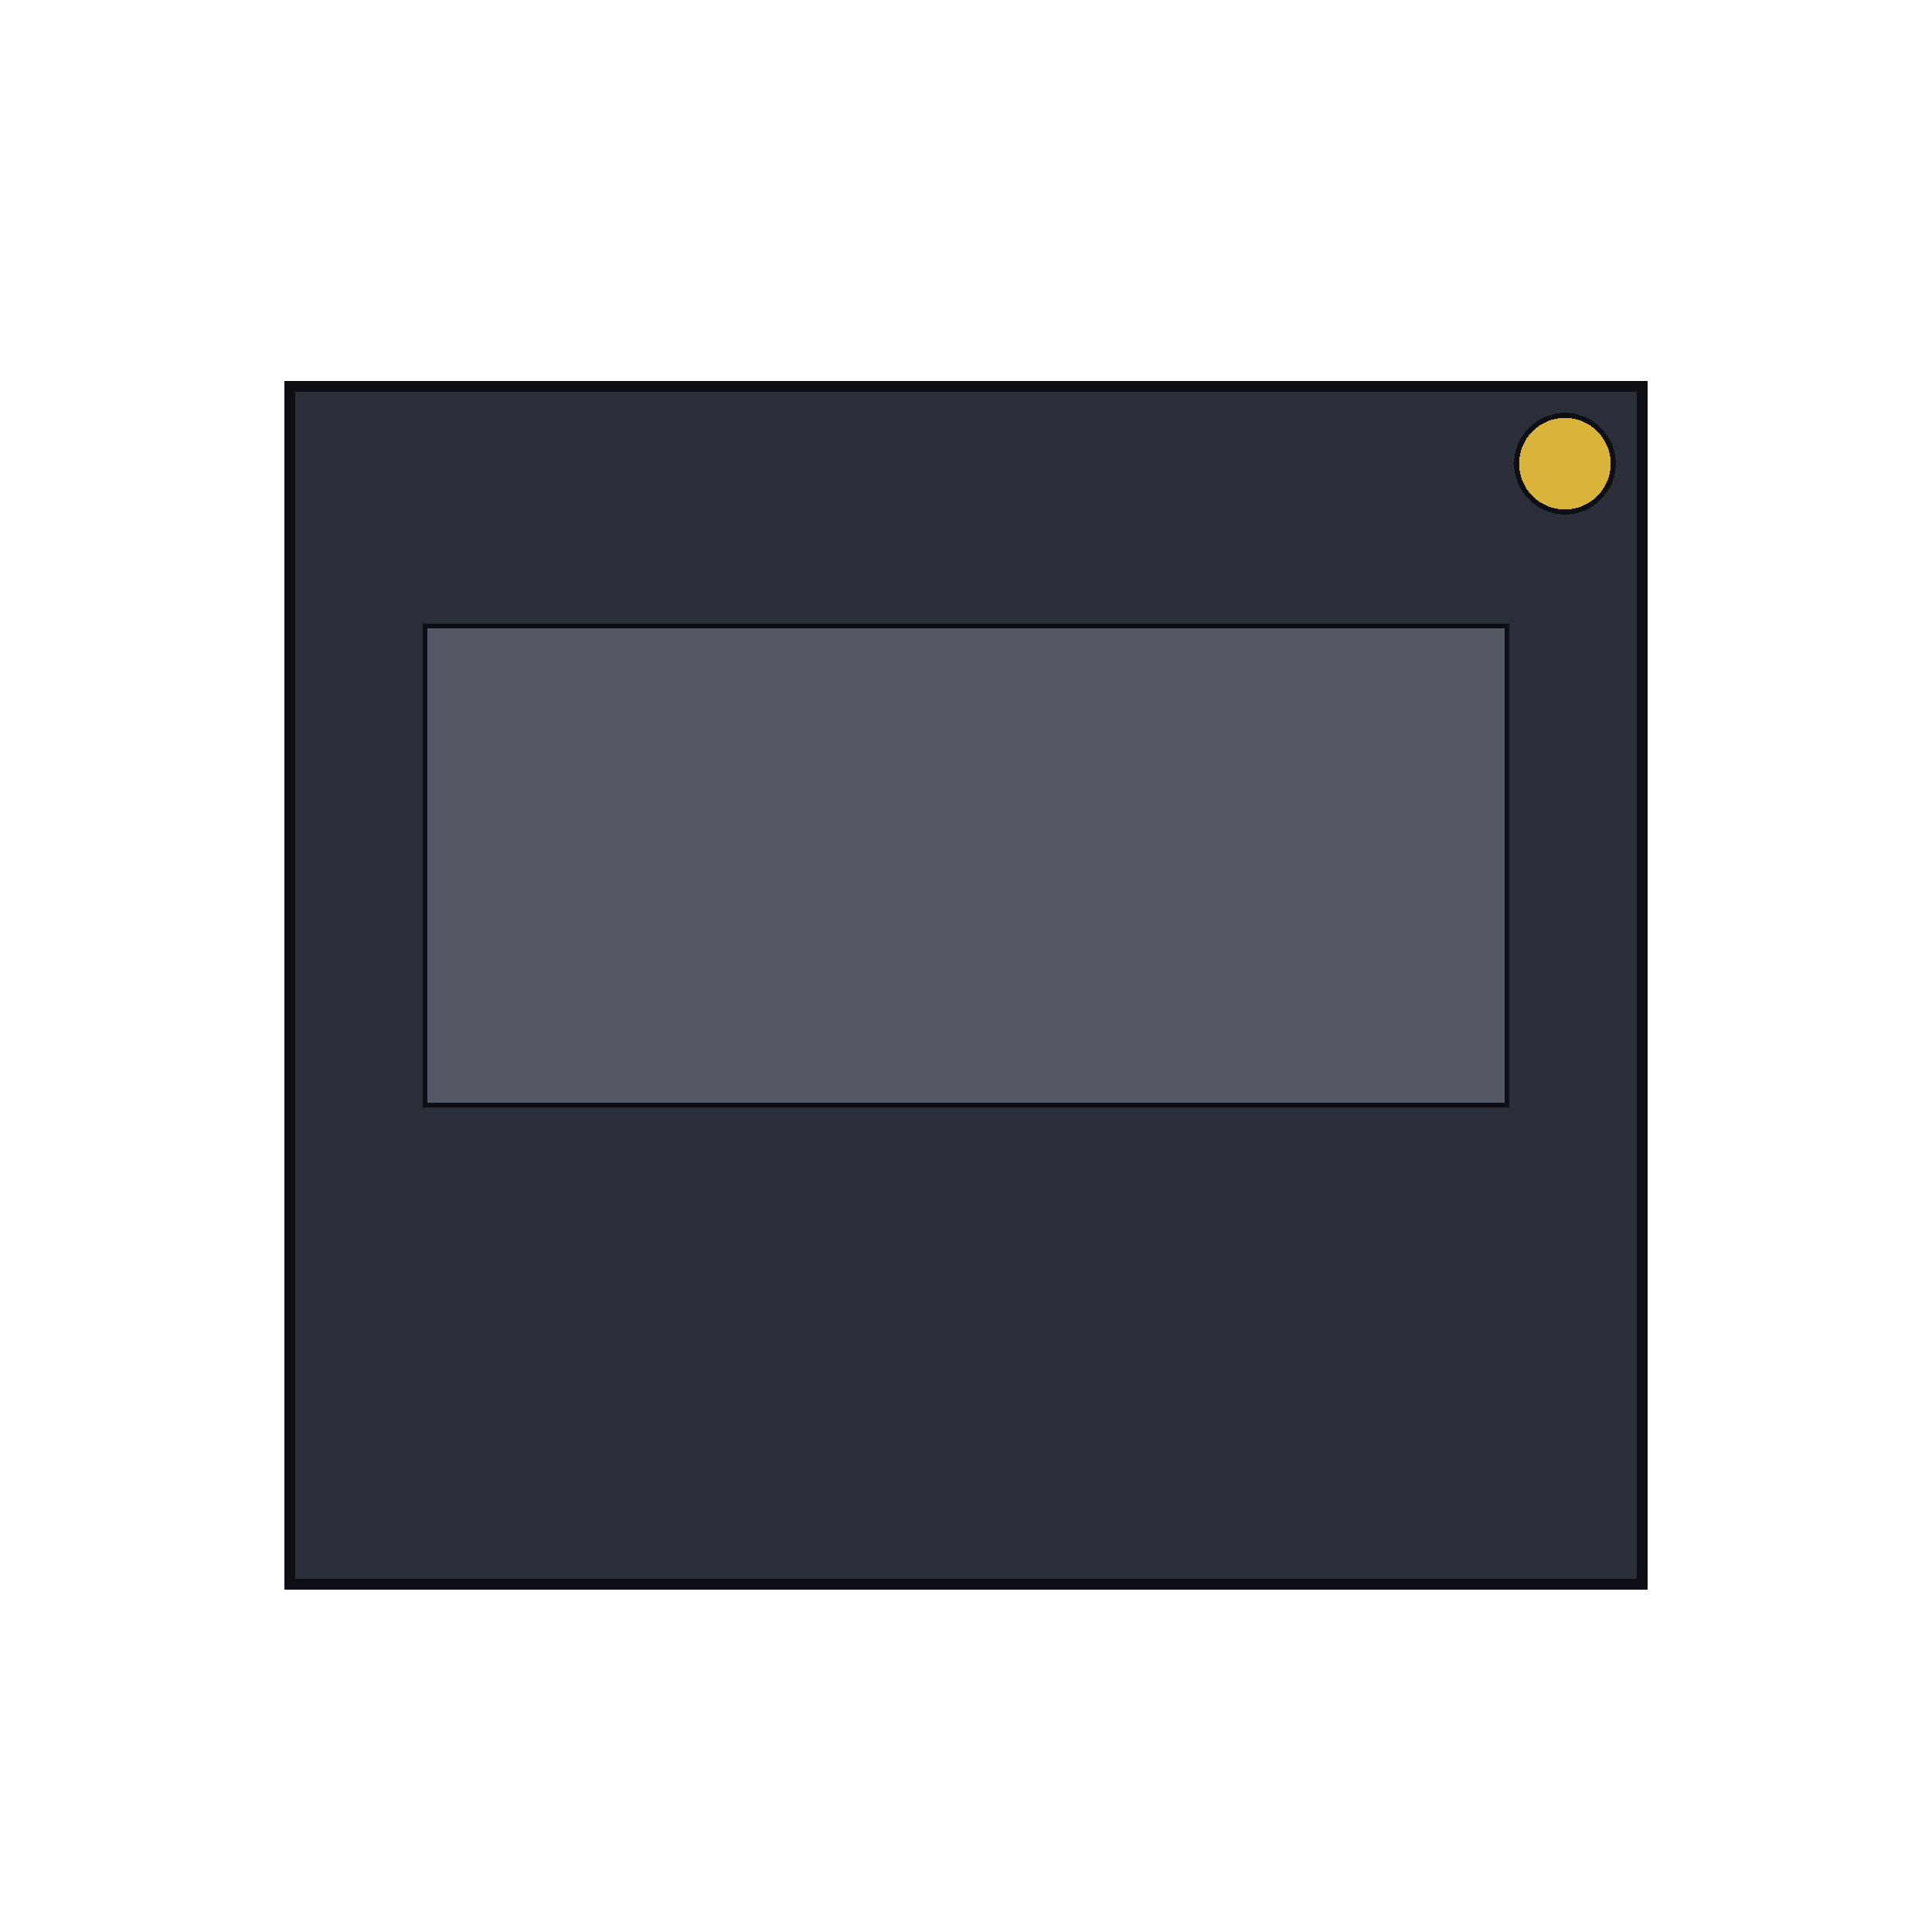
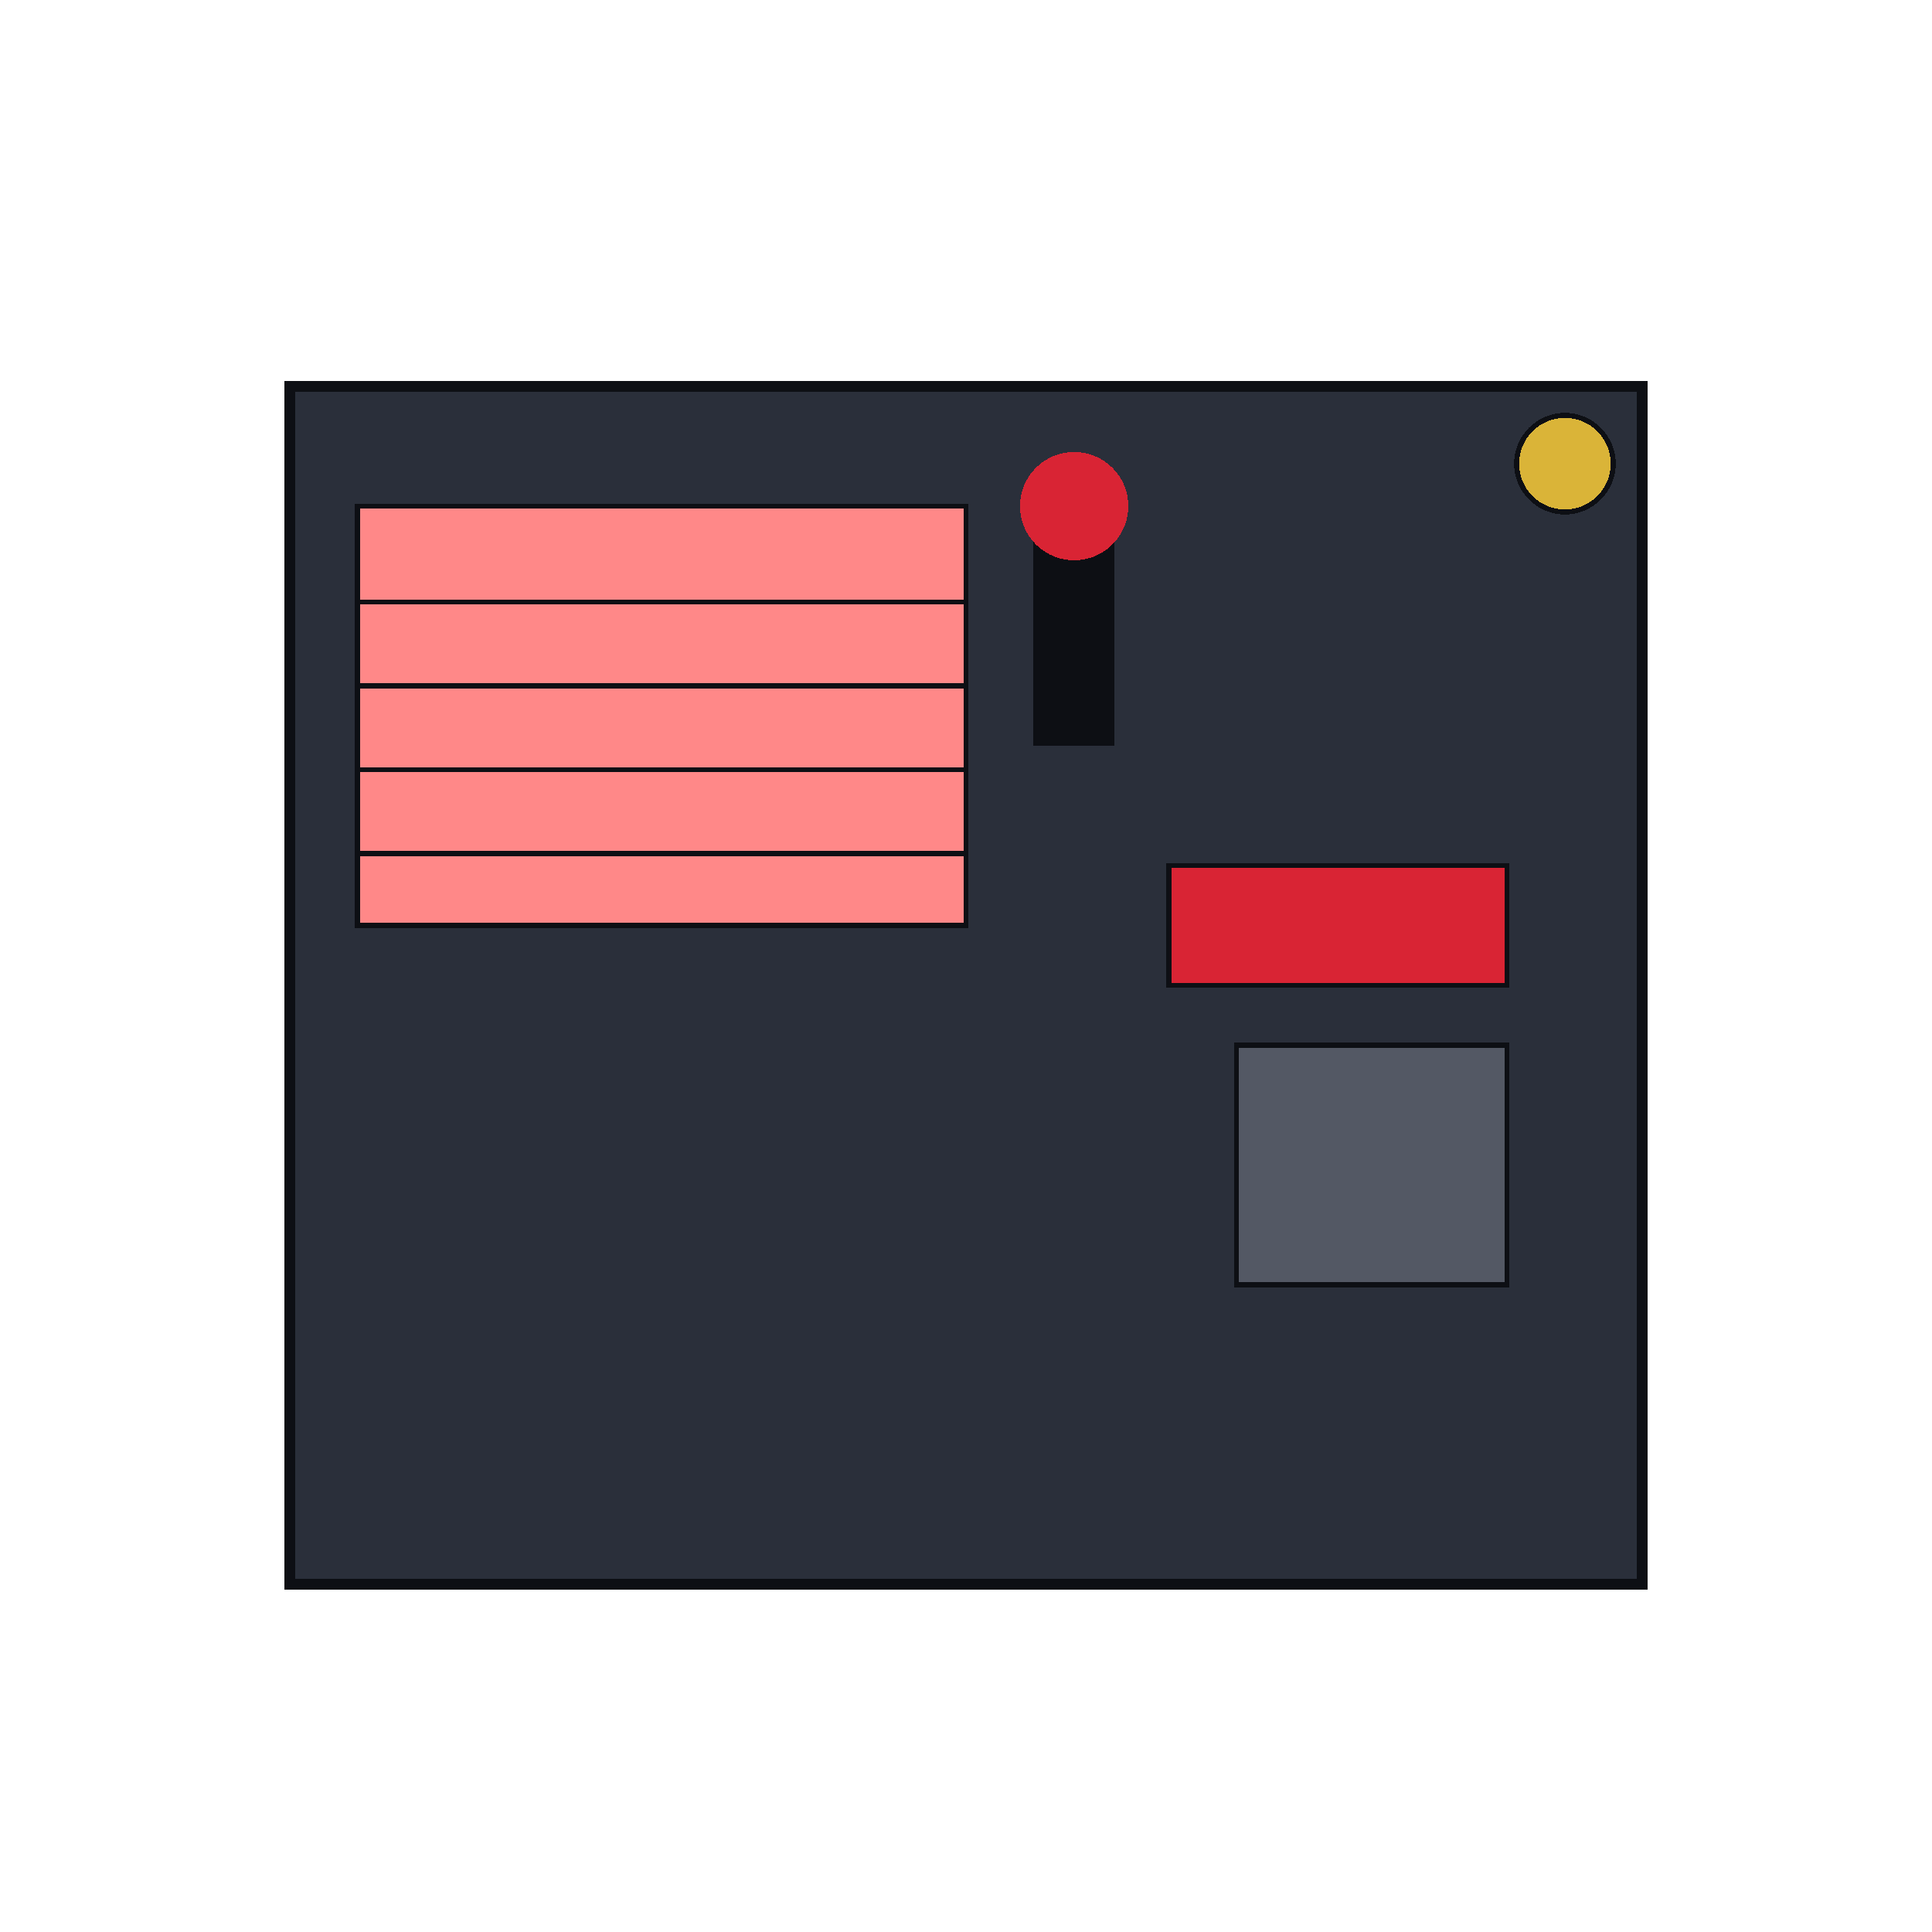
<svg xmlns="http://www.w3.org/2000/svg" viewBox="0 0 192 192" width="192" height="192" shape-rendering="crispEdges">
  <rect x="28.80" y="38.40" width="134.40" height="119.04" fill="#2a2f3a" stroke="#0d0f14" stroke-width="1.00" />
-   <rect x="42.24" y="62.21" width="107.52" height="47.62" fill="#535864" stroke="#0d0f14" stroke-width="0.50" />
+   <rect x="35.52" y="50.30" width="60.48" height="41.66" fill="#ff8888" stroke="#0d0f14" stroke-width="0.50" />
+   <line x1="35.52" y1="59.83" x2="96.00" y2="59.83" stroke="#0d0f14" stroke-width="0.50" />
+   <line x1="35.52" y1="68.16" x2="96.00" y2="68.16" stroke="#0d0f14" stroke-width="0.50" />
+   <line x1="35.52" y1="76.49" x2="96.00" y2="76.49" stroke="#0d0f14" stroke-width="0.50" />
+   <line x1="35.52" y1="84.83" x2="96.00" y2="84.83" stroke="#0d0f14" stroke-width="0.50" />
+   <rect x="102.72" y="50.30" width="8.06" height="23.81" fill="#0d0f14" />
+   <circle cx="106.75" cy="50.30" r="5.38" fill="#d92434" />
+   <rect x="116.16" y="86.02" width="33.60" height="11.90" fill="#d92434" stroke="#0d0f14" stroke-width="0.50" />
+   <rect x="122.88" y="103.87" width="26.88" height="23.81" fill="#535864" stroke="#0d0f14" stroke-width="0.50" />
  <circle cx="155.52" cy="46.08" r="4.80" fill="#dab438" stroke="#0d0f14" stroke-width="0.50" />
</svg>
